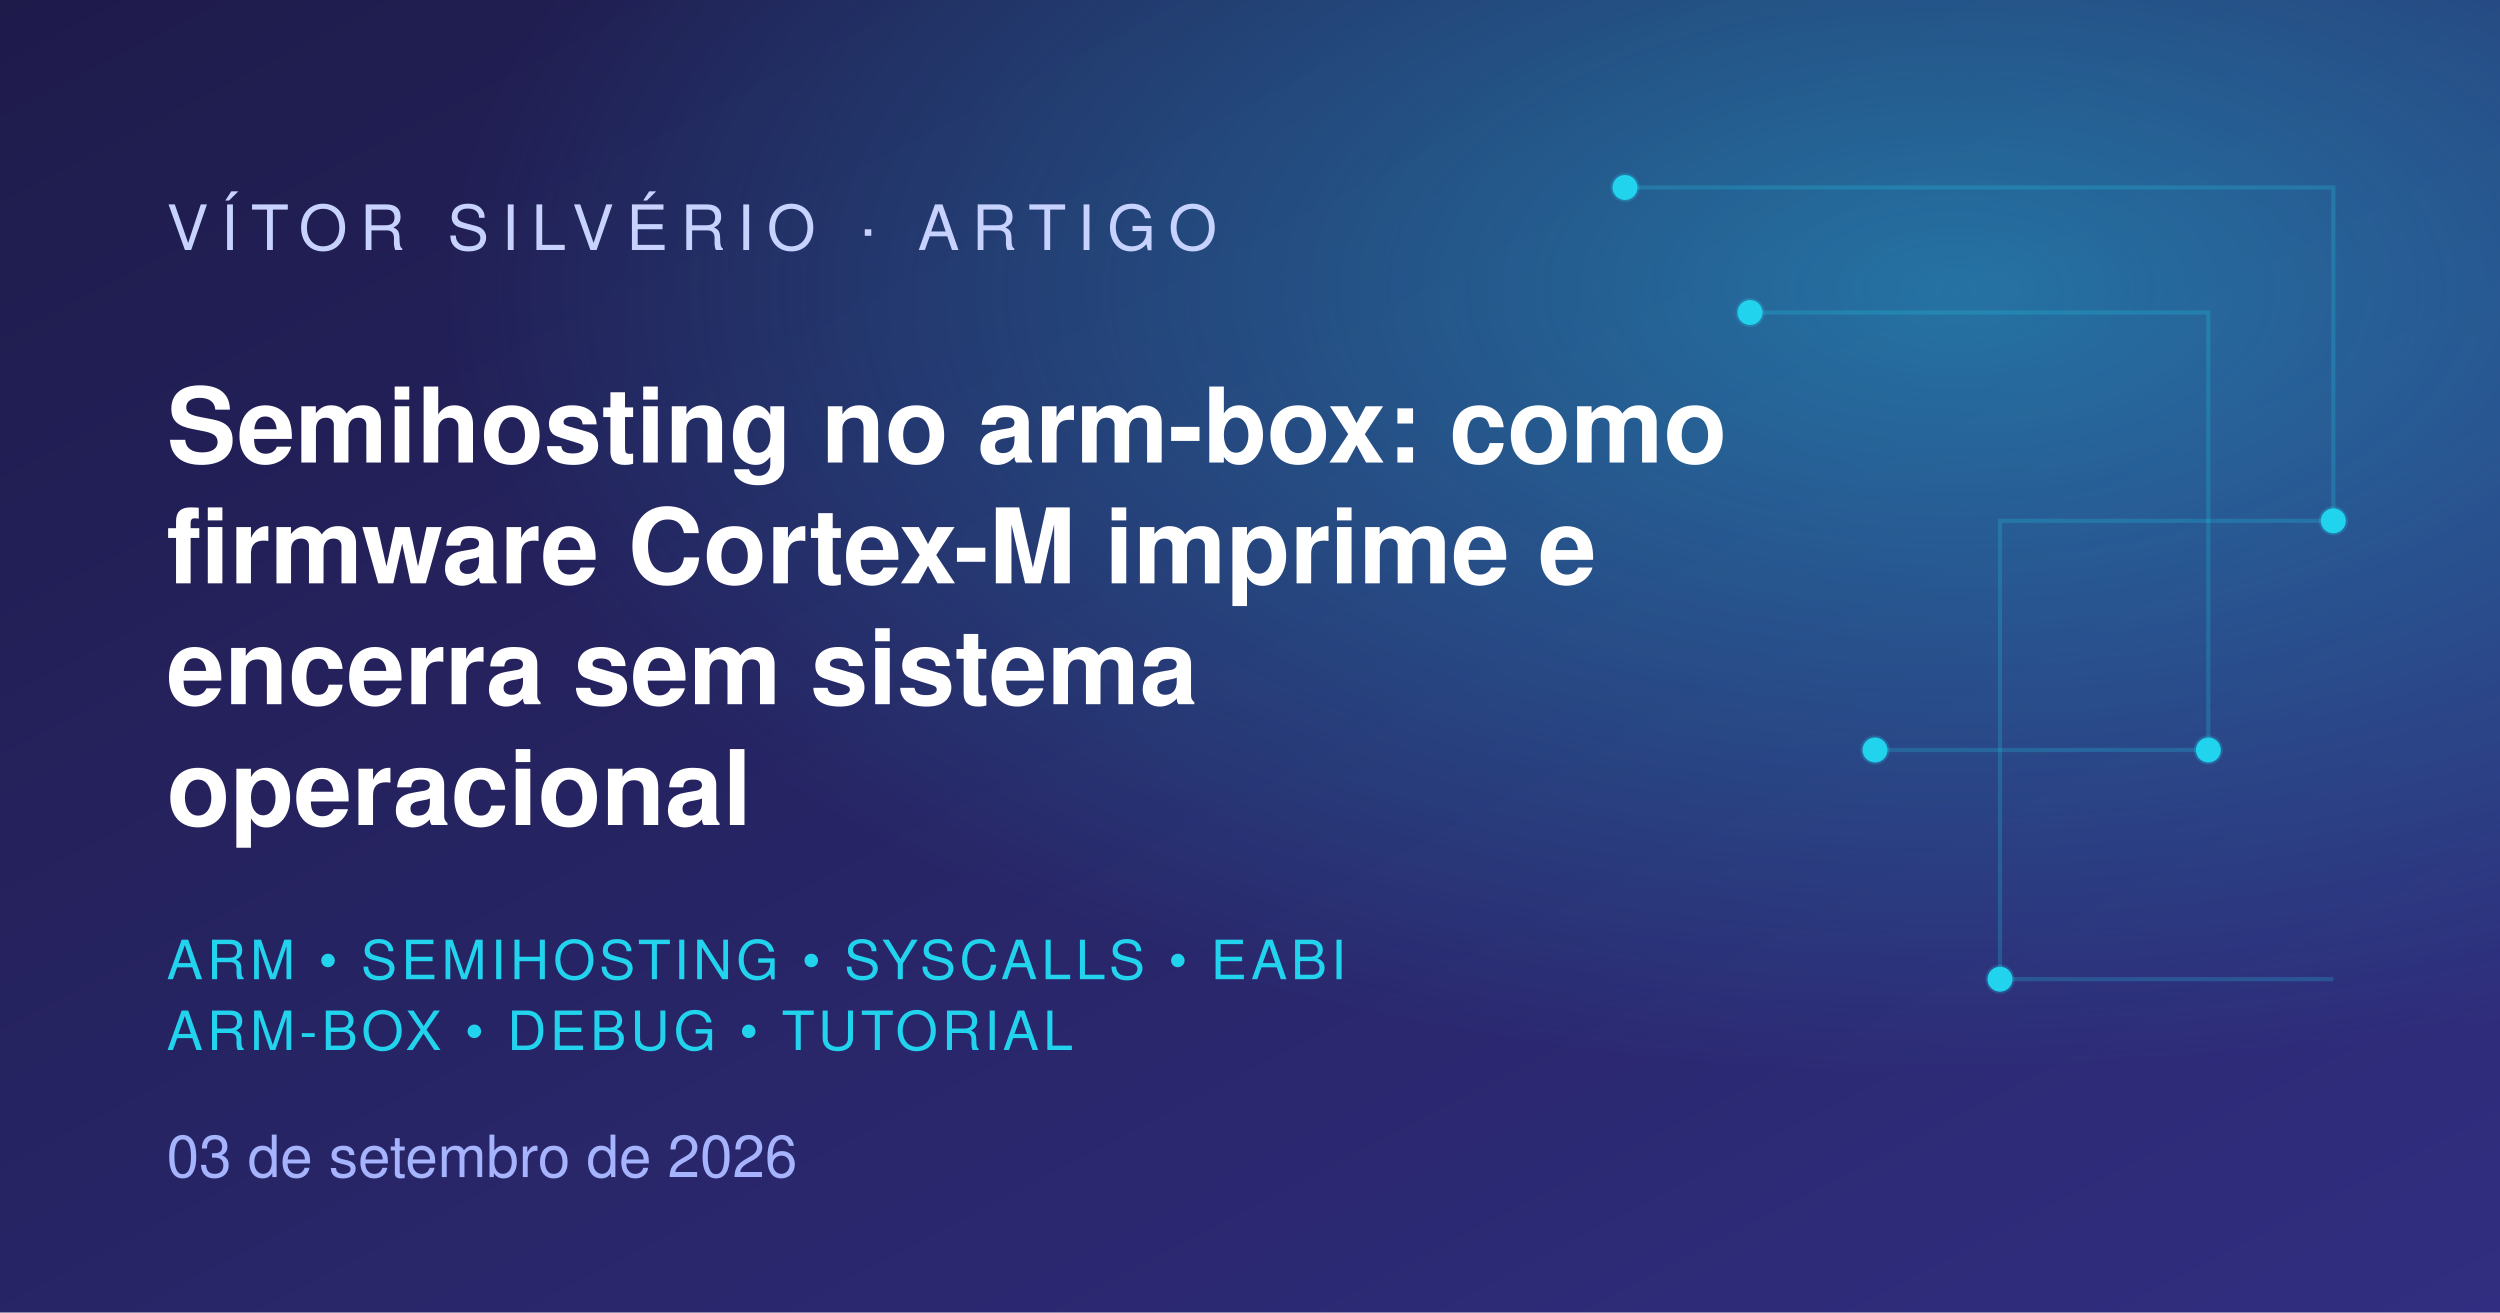
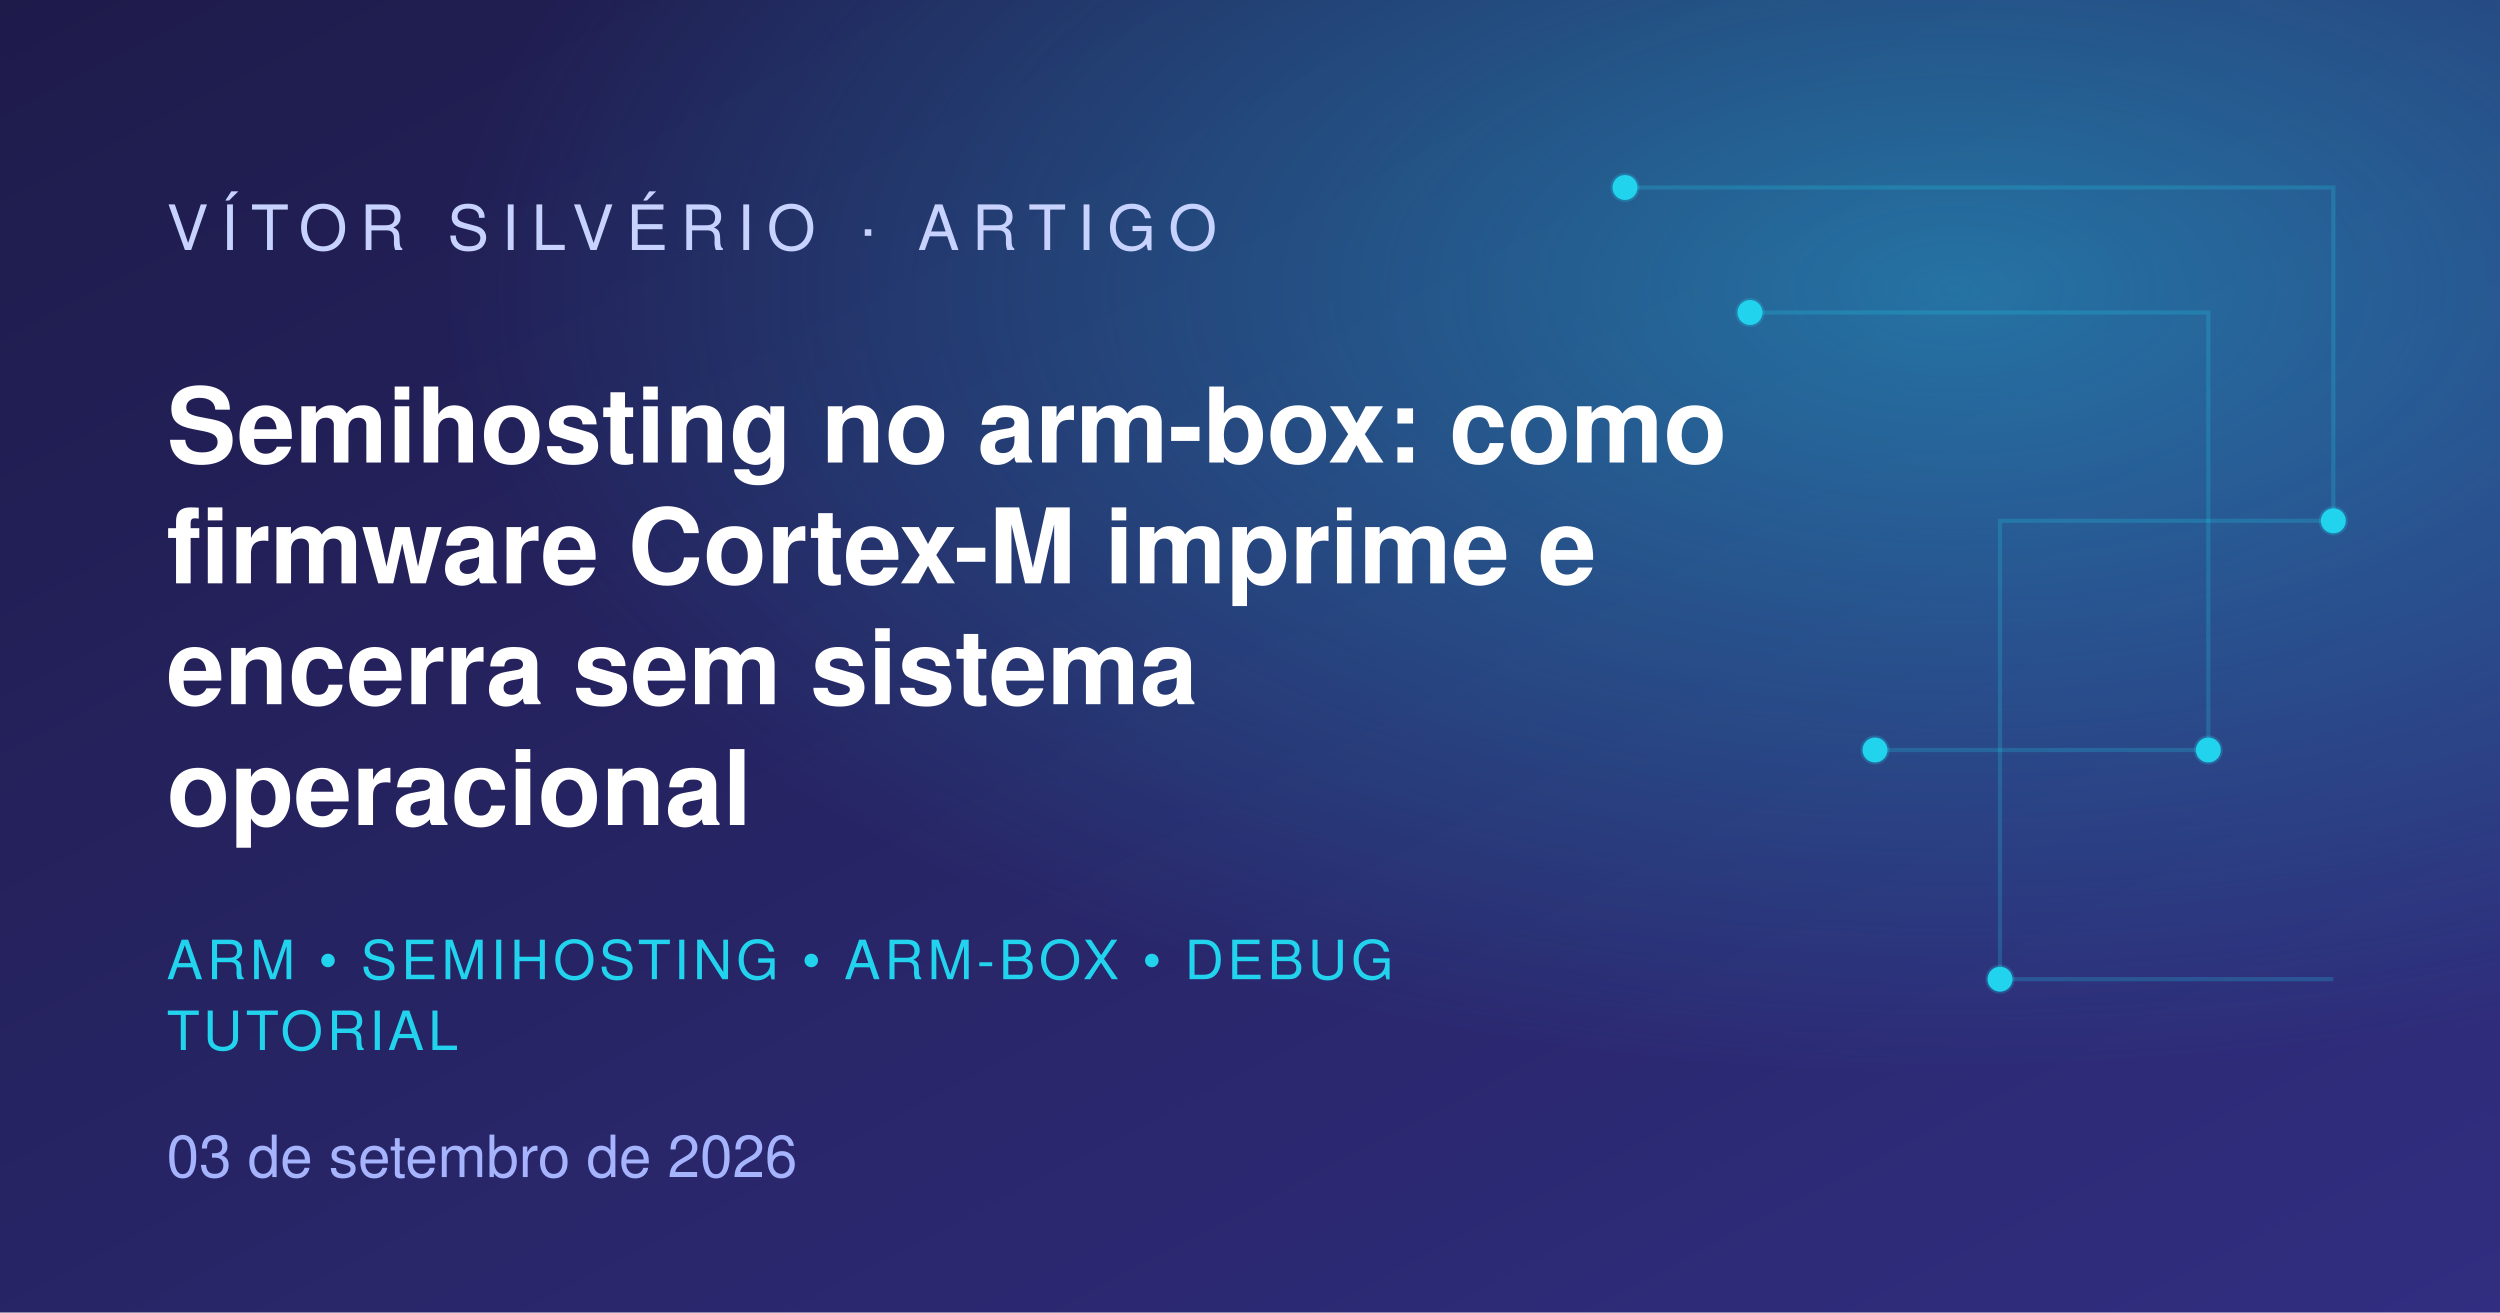
<svg xmlns="http://www.w3.org/2000/svg" width="1200" height="630" viewBox="0 0 1200 630" role="img" aria-label="Semihosting no arm-box: como firmware Cortex-M imprime e encerra sem sistema operacional">
  <defs>
    <linearGradient id="bg" x1="0" y1="0" x2="1" y2="1">
      <stop offset="0" stop-color="#1e1b4b" />
      <stop offset="1" stop-color="#312e81" />
    </linearGradient>
    <radialGradient id="glow" cx="78%" cy="22%" r="60%">
      <stop offset="0" stop-color="#22d3ee" stop-opacity="0.45" />
      <stop offset="1" stop-color="#22d3ee" stop-opacity="0" />
    </radialGradient>
  </defs>
  <rect width="1200" height="630" fill="url(#bg)" />
  <rect width="1200" height="630" fill="url(#glow)" />
  <g stroke="#22d3ee" stroke-opacity="0.22" stroke-width="2" fill="none">
    <path d="M780 90 H1120 V250 H960 V470 H1120" />
    <path d="M840 150 H1060 V360 H900" />
    <circle cx="780" cy="90" r="6" fill="#22d3ee" />
    <circle cx="1120" cy="250" r="6" fill="#22d3ee" />
    <circle cx="960" cy="470" r="6" fill="#22d3ee" />
    <circle cx="840" cy="150" r="6" fill="#22d3ee" />
    <circle cx="1060" cy="360" r="6" fill="#22d3ee" />
    <circle cx="900" cy="360" r="6" fill="#22d3ee" />
  </g>
  <text x="80" y="120" font-family="Segoe UI, Helvetica, Arial, sans-serif" font-size="30" letter-spacing="6" fill="#c7d2fe">VÍTOR SILVÉRIO · ARTIGO</text>
  <text x="80" y="222" font-family="Segoe UI, Helvetica, Arial, sans-serif" font-size="50" font-weight="700" fill="#ffffff">Semihosting no arm-box: como</text>
  <text x="80" y="280" font-family="Segoe UI, Helvetica, Arial, sans-serif" font-size="50" font-weight="700" fill="#ffffff">firmware Cortex-M imprime e</text>
  <text x="80" y="338" font-family="Segoe UI, Helvetica, Arial, sans-serif" font-size="50" font-weight="700" fill="#ffffff">encerra sem sistema</text>
  <text x="80" y="396" font-family="Segoe UI, Helvetica, Arial, sans-serif" font-size="50" font-weight="700" fill="#ffffff">operacional</text>
-   <text x="80" y="470" font-family="Segoe UI, Helvetica, Arial, sans-serif" font-size="26" letter-spacing="2" fill="#22d3ee">ARM • SEMIHOSTING • SYSCALLS • EABI</text>
-   <text x="80" y="504" font-family="Segoe UI, Helvetica, Arial, sans-serif" font-size="26" letter-spacing="2" fill="#22d3ee">ARM-BOX • DEBUG • TUTORIAL</text>
+   <text x="80" y="470" font-family="Segoe UI, Helvetica, Arial, sans-serif" font-size="26" letter-spacing="2" fill="#22d3ee">ARM • SEMIHOSTING • ARM-BOX • DEBUG</text>
+   <text x="80" y="504" font-family="Segoe UI, Helvetica, Arial, sans-serif" font-size="26" letter-spacing="2" fill="#22d3ee">TUTORIAL</text>
  <text x="80" y="565" font-family="Segoe UI, Helvetica, Arial, sans-serif" font-size="28" fill="#a5b4fc">03 de setembro de 2026</text>
</svg>
